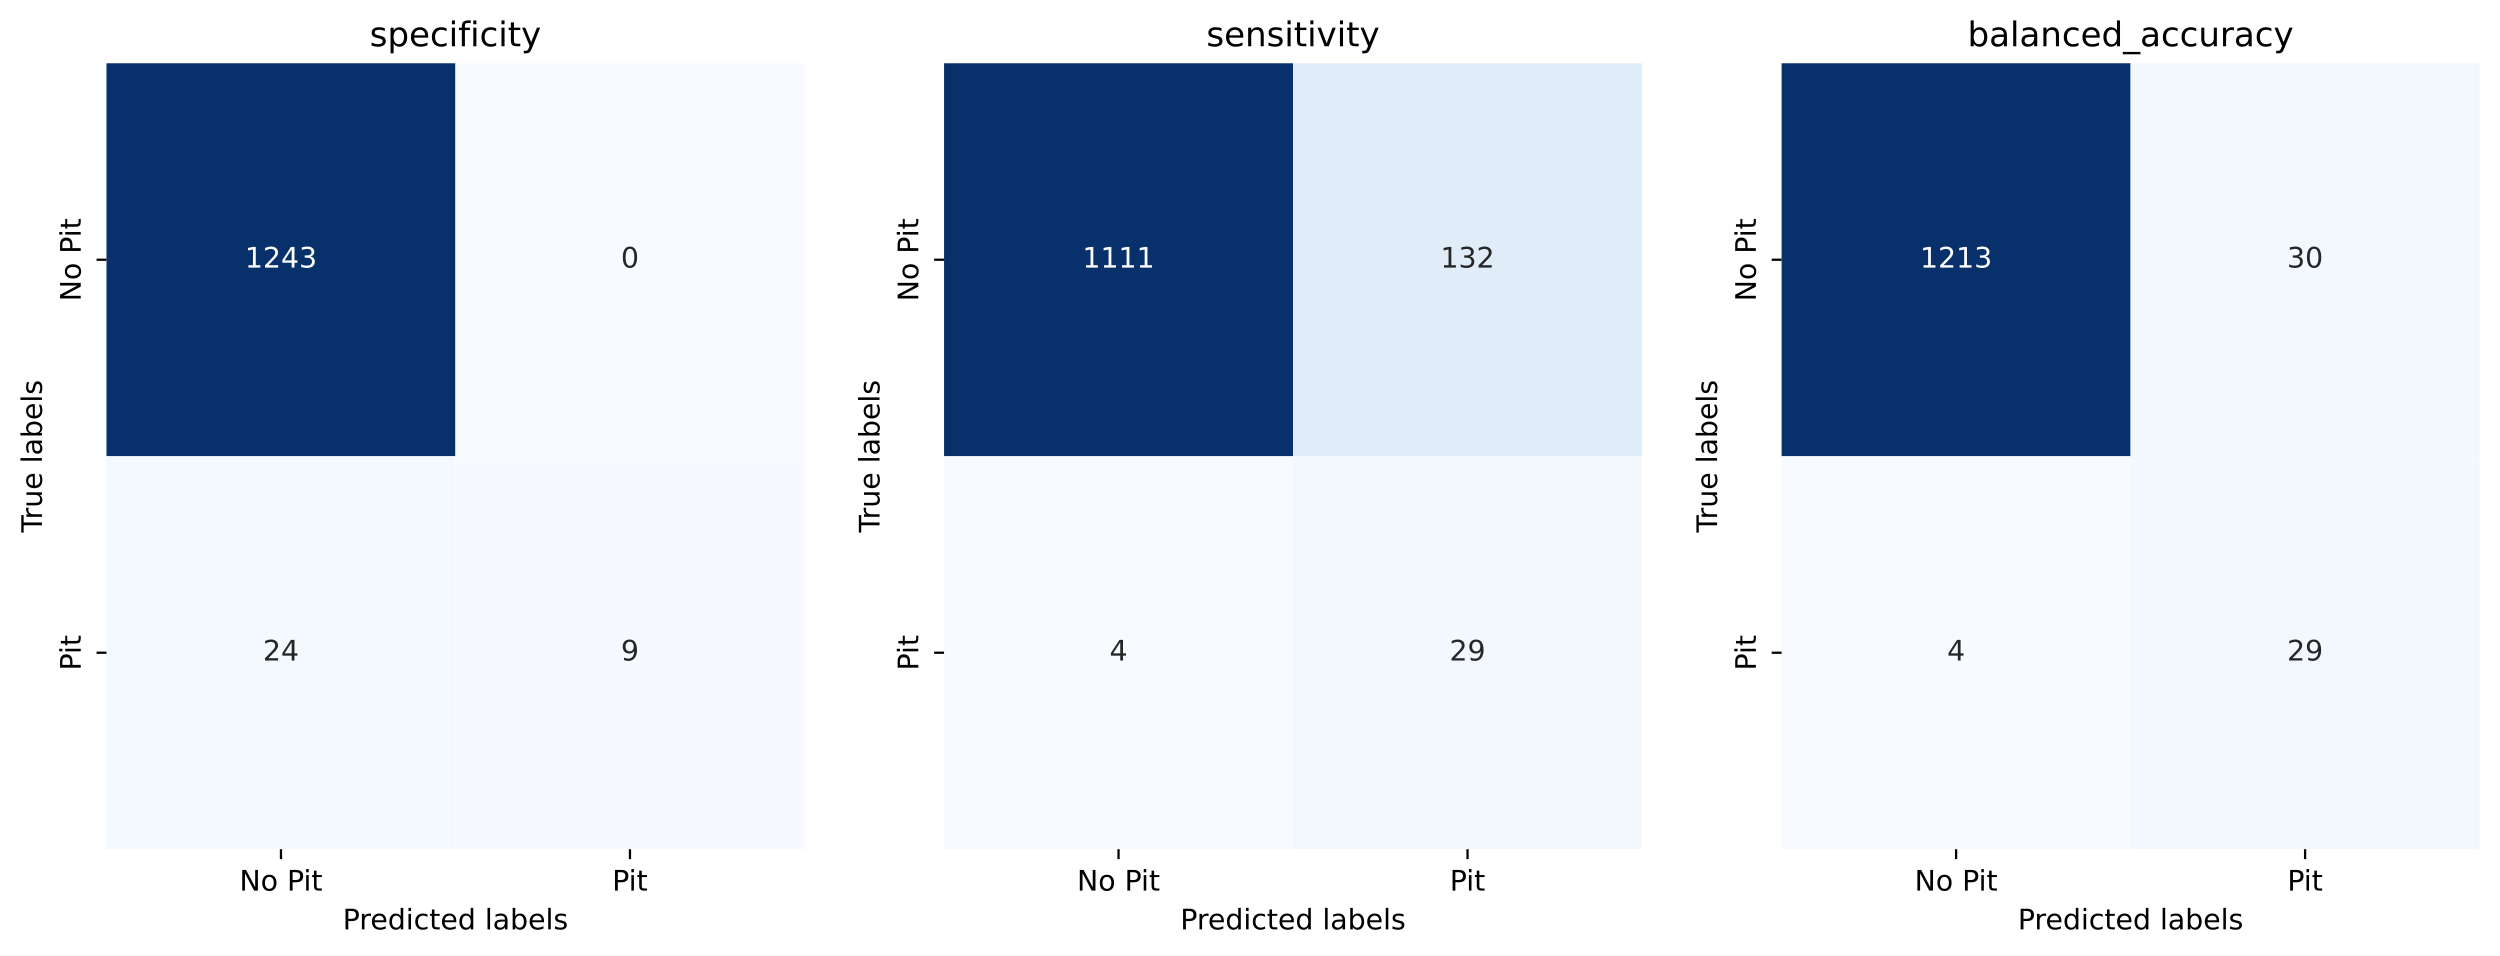
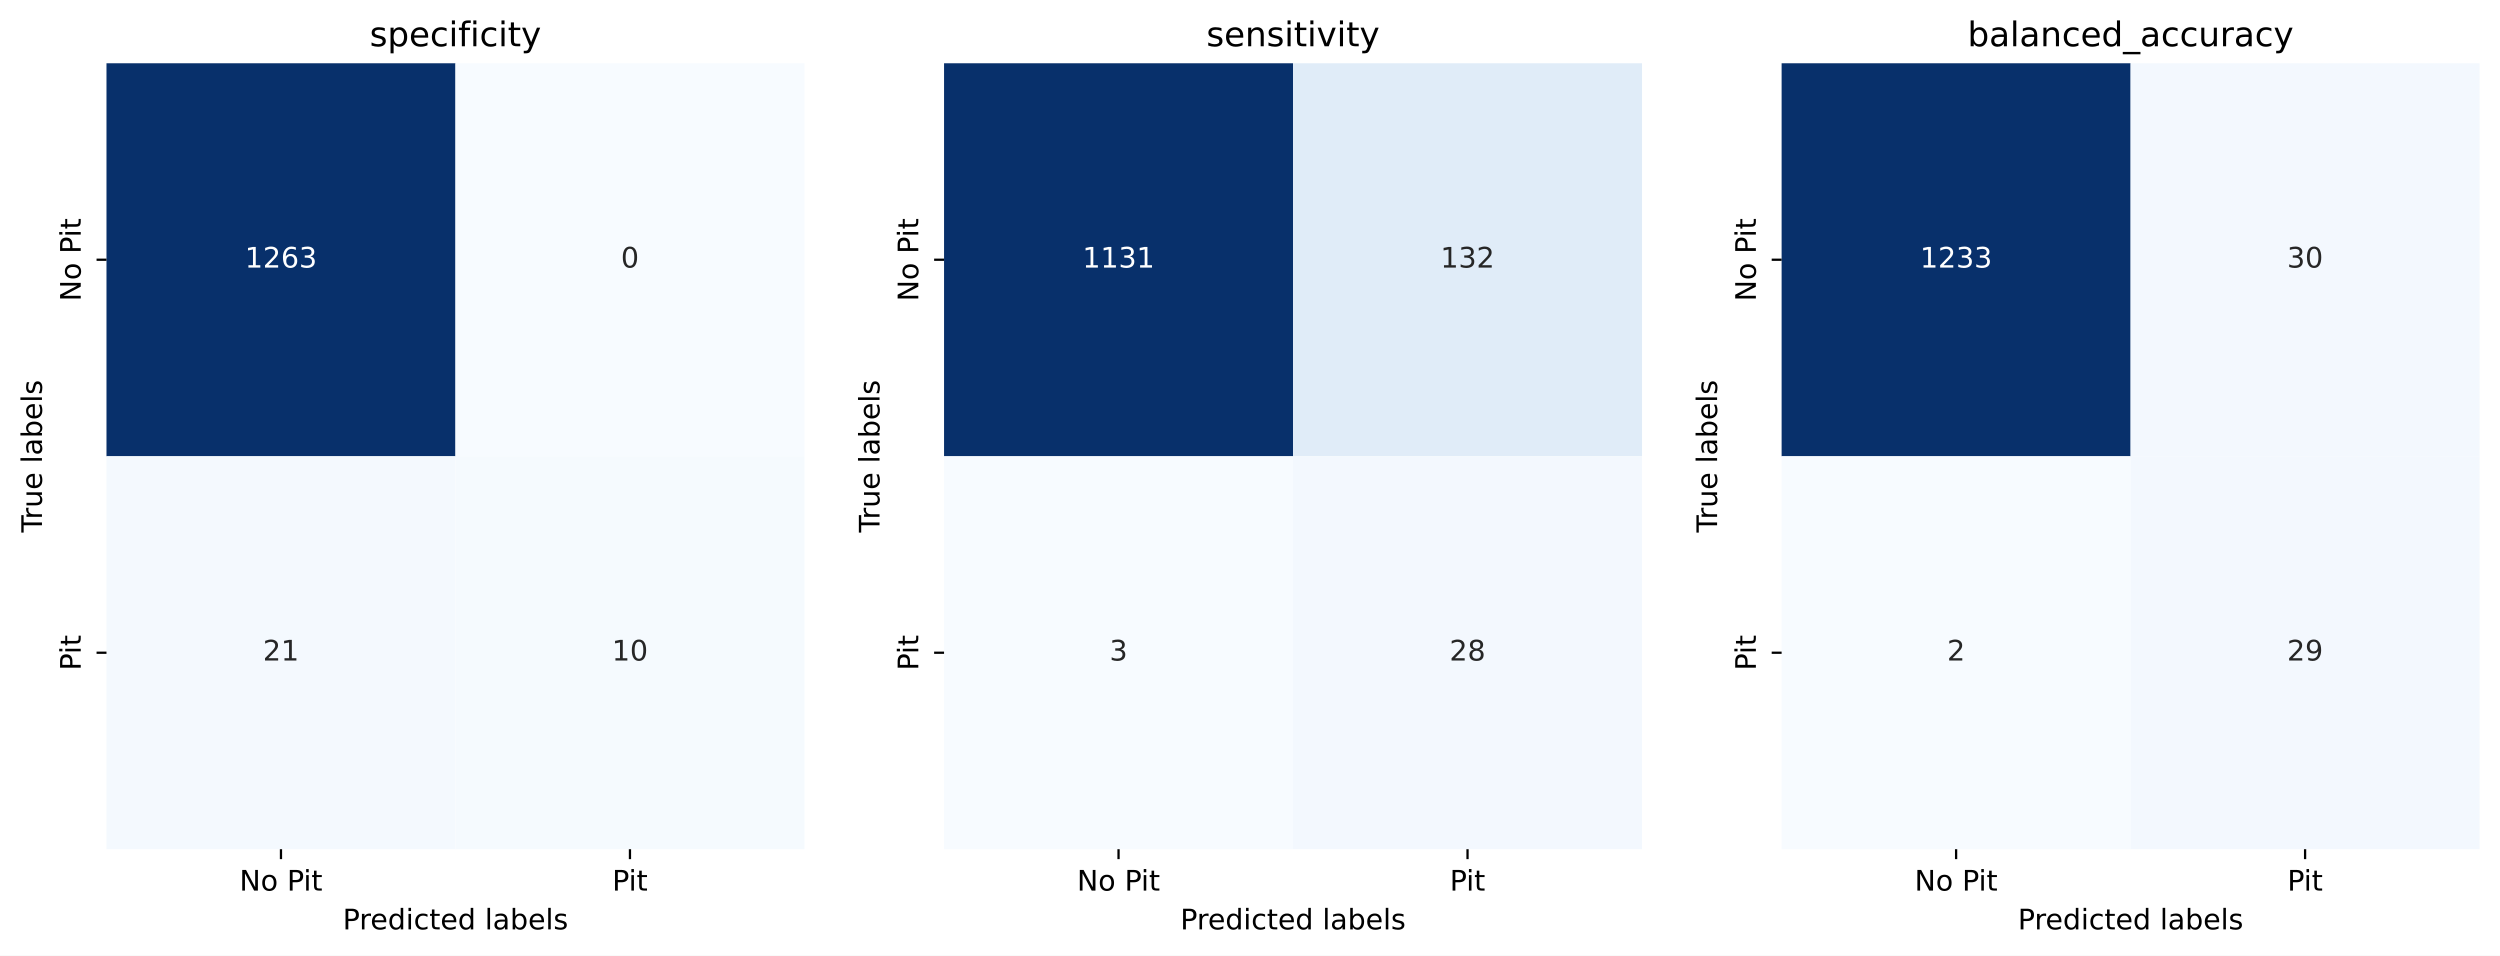
<svg xmlns="http://www.w3.org/2000/svg" xmlns:xlink="http://www.w3.org/1999/xlink" width="881.756pt" height="337.074pt" viewBox="0 0 881.756 337.074" version="1.1">
  <defs>
    <style type="text/css">*{stroke-linejoin: round; stroke-linecap: butt}</style>
  </defs>
  <g id="figure_1">
    <g id="patch_1">
      <path d="M 0 337.074  L 881.756 337.074  L 881.756 0  L 0 0  z " style="fill: #ffffff" />
    </g>
    <g id="axes_1">
      <g id="patch_2">
        <path d="M 37.556 299.518  L 283.733 299.518  L 283.733 22.318  L 37.556 22.318  z " style="fill: #ffffff" />
      </g>
      <g id="QuadMesh_1">
-         <path d="M 37.556 22.318  L 160.644 22.318  L 160.644 160.918  L 37.556 160.918  L 37.556 22.318  " clip-path="url(#ped5cd9617a)" style="fill: #08306b" />
-         <path d="M 160.644 22.318  L 283.733 22.318  L 283.733 160.918  L 160.644 160.918  L 160.644 22.318  " clip-path="url(#ped5cd9617a)" style="fill: #f7fbff" />
-         <path d="M 37.556 160.918  L 160.644 160.918  L 160.644 299.518  L 37.556 299.518  L 37.556 160.918  " clip-path="url(#ped5cd9617a)" style="fill: #f4f9fe" />
-         <path d="M 160.644 160.918  L 283.733 160.918  L 283.733 299.518  L 160.644 299.518  L 160.644 160.918  " clip-path="url(#ped5cd9617a)" style="fill: #f6faff" />
+         <path d="M 37.556 22.318  L 160.644 22.318  L 160.644 160.918  L 37.556 160.918  L 37.556 22.318  " clip-path="url(#pa5c773f1d8)" style="fill: #08306b" />
+         <path d="M 160.644 22.318  L 283.733 22.318  L 283.733 160.918  L 160.644 160.918  L 160.644 22.318  " clip-path="url(#pa5c773f1d8)" style="fill: #f7fbff" />
+         <path d="M 37.556 160.918  L 160.644 160.918  L 160.644 299.518  L 37.556 299.518  L 37.556 160.918  " clip-path="url(#pa5c773f1d8)" style="fill: #f4f9fe" />
+         <path d="M 160.644 160.918  L 283.733 160.918  L 283.733 299.518  L 160.644 299.518  L 160.644 160.918  " clip-path="url(#pa5c773f1d8)" style="fill: #f5fafe" />
      </g>
      <g id="matplotlib.axis_1">
        <g id="xtick_1">
          <g id="line2d_1">
            <defs>
-               <path id="mf99d85c699" d="M 0 0  L 0 3.5  " style="stroke: #000000; stroke-width: 0.8" />
+               <path id="m5a1839dcd6" d="M 0 0  L 0 3.5  " style="stroke: #000000; stroke-width: 0.8" />
            </defs>
            <g>
-               <use xlink:href="#mf99d85c699" x="99.1" y="299.518" style="stroke: #000000; stroke-width: 0.8" />
+               <use xlink:href="#m5a1839dcd6" x="99.1" y="299.518" style="stroke: #000000; stroke-width: 0.8" />
            </g>
          </g>
          <g id="text_1">
            <g transform="translate(84.45974 314.1166) scale(0.1 -0.1)">
              <defs>
                <path id="DejaVuSans-4e" d="M 628 4666  L 1478 4666  L 3547 763  L 3547 4666  L 4159 4666  L 4159 0  L 3309 0  L 1241 3903  L 1241 0  L 628 0  L 628 4666  z " transform="scale(0.015625)" />
                <path id="DejaVuSans-6f" d="M 1959 3097  Q 1497 3097 1228 2736  Q 959 2375 959 1747  Q 959 1119 1226 758  Q 1494 397 1959 397  Q 2419 397 2687 759  Q 2956 1122 2956 1747  Q 2956 2369 2687 2733  Q 2419 3097 1959 3097  z M 1959 3584  Q 2709 3584 3137 3096  Q 3566 2609 3566 1747  Q 3566 888 3137 398  Q 2709 -91 1959 -91  Q 1206 -91 779 398  Q 353 888 353 1747  Q 353 2609 779 3096  Q 1206 3584 1959 3584  z " transform="scale(0.015625)" />
                <path id="DejaVuSans-20" transform="scale(0.015625)" />
                <path id="DejaVuSans-50" d="M 1259 4147  L 1259 2394  L 2053 2394  Q 2494 2394 2734 2622  Q 2975 2850 2975 3272  Q 2975 3691 2734 3919  Q 2494 4147 2053 4147  L 1259 4147  z M 628 4666  L 2053 4666  Q 2838 4666 3239 4311  Q 3641 3956 3641 3272  Q 3641 2581 3239 2228  Q 2838 1875 2053 1875  L 1259 1875  L 1259 0  L 628 0  L 628 4666  z " transform="scale(0.015625)" />
                <path id="DejaVuSans-69" d="M 603 3500  L 1178 3500  L 1178 0  L 603 0  L 603 3500  z M 603 4863  L 1178 4863  L 1178 4134  L 603 4134  L 603 4863  z " transform="scale(0.015625)" />
                <path id="DejaVuSans-74" d="M 1172 4494  L 1172 3500  L 2356 3500  L 2356 3053  L 1172 3053  L 1172 1153  Q 1172 725 1289 603  Q 1406 481 1766 481  L 2356 481  L 2356 0  L 1766 0  Q 1100 0 847 248  Q 594 497 594 1153  L 594 3053  L 172 3053  L 172 3500  L 594 3500  L 594 4494  L 1172 4494  z " transform="scale(0.015625)" />
              </defs>
              <use xlink:href="#DejaVuSans-4e" />
              <use xlink:href="#DejaVuSans-6f" x="74.805" />
              <use xlink:href="#DejaVuSans-20" x="135.986" />
              <use xlink:href="#DejaVuSans-50" x="167.773" />
              <use xlink:href="#DejaVuSans-69" x="225.826" />
              <use xlink:href="#DejaVuSans-74" x="253.609" />
            </g>
          </g>
        </g>
        <g id="xtick_2">
          <g id="line2d_2">
            <g>
-               <use xlink:href="#mf99d85c699" x="222.189" y="299.518" style="stroke: #000000; stroke-width: 0.8" />
+               <use xlink:href="#m5a1839dcd6" x="222.189" y="299.518" style="stroke: #000000; stroke-width: 0.8" />
            </g>
          </g>
          <g id="text_2">
            <g transform="translate(215.937 314.1166) scale(0.1 -0.1)">
              <use xlink:href="#DejaVuSans-50" />
              <use xlink:href="#DejaVuSans-69" x="58.053" />
              <use xlink:href="#DejaVuSans-74" x="85.836" />
            </g>
          </g>
        </g>
        <g id="text_3">
          <g transform="translate(120.8875 327.7947) scale(0.1 -0.1)">
            <defs>
              <path id="DejaVuSans-72" d="M 2631 2963  Q 2534 3019 2420 3045  Q 2306 3072 2169 3072  Q 1681 3072 1420 2755  Q 1159 2438 1159 1844  L 1159 0  L 581 0  L 581 3500  L 1159 3500  L 1159 2956  Q 1341 3275 1631 3429  Q 1922 3584 2338 3584  Q 2397 3584 2469 3576  Q 2541 3569 2628 3553  L 2631 2963  z " transform="scale(0.015625)" />
              <path id="DejaVuSans-65" d="M 3597 1894  L 3597 1613  L 953 1613  Q 991 1019 1311 708  Q 1631 397 2203 397  Q 2534 397 2845 478  Q 3156 559 3463 722  L 3463 178  Q 3153 47 2828 -22  Q 2503 -91 2169 -91  Q 1331 -91 842 396  Q 353 884 353 1716  Q 353 2575 817 3079  Q 1281 3584 2069 3584  Q 2775 3584 3186 3129  Q 3597 2675 3597 1894  z M 3022 2063  Q 3016 2534 2758 2815  Q 2500 3097 2075 3097  Q 1594 3097 1305 2825  Q 1016 2553 972 2059  L 3022 2063  z " transform="scale(0.015625)" />
              <path id="DejaVuSans-64" d="M 2906 2969  L 2906 4863  L 3481 4863  L 3481 0  L 2906 0  L 2906 525  Q 2725 213 2448 61  Q 2172 -91 1784 -91  Q 1150 -91 751 415  Q 353 922 353 1747  Q 353 2572 751 3078  Q 1150 3584 1784 3584  Q 2172 3584 2448 3432  Q 2725 3281 2906 2969  z M 947 1747  Q 947 1113 1208 752  Q 1469 391 1925 391  Q 2381 391 2643 752  Q 2906 1113 2906 1747  Q 2906 2381 2643 2742  Q 2381 3103 1925 3103  Q 1469 3103 1208 2742  Q 947 2381 947 1747  z " transform="scale(0.015625)" />
              <path id="DejaVuSans-63" d="M 3122 3366  L 3122 2828  Q 2878 2963 2633 3030  Q 2388 3097 2138 3097  Q 1578 3097 1268 2742  Q 959 2388 959 1747  Q 959 1106 1268 751  Q 1578 397 2138 397  Q 2388 397 2633 464  Q 2878 531 3122 666  L 3122 134  Q 2881 22 2623 -34  Q 2366 -91 2075 -91  Q 1284 -91 818 406  Q 353 903 353 1747  Q 353 2603 823 3093  Q 1294 3584 2113 3584  Q 2378 3584 2631 3529  Q 2884 3475 3122 3366  z " transform="scale(0.015625)" />
              <path id="DejaVuSans-6c" d="M 603 4863  L 1178 4863  L 1178 0  L 603 0  L 603 4863  z " transform="scale(0.015625)" />
              <path id="DejaVuSans-61" d="M 2194 1759  Q 1497 1759 1228 1600  Q 959 1441 959 1056  Q 959 750 1161 570  Q 1363 391 1709 391  Q 2188 391 2477 730  Q 2766 1069 2766 1631  L 2766 1759  L 2194 1759  z M 3341 1997  L 3341 0  L 2766 0  L 2766 531  Q 2569 213 2275 61  Q 1981 -91 1556 -91  Q 1019 -91 701 211  Q 384 513 384 1019  Q 384 1609 779 1909  Q 1175 2209 1959 2209  L 2766 2209  L 2766 2266  Q 2766 2663 2505 2880  Q 2244 3097 1772 3097  Q 1472 3097 1187 3025  Q 903 2953 641 2809  L 641 3341  Q 956 3463 1253 3523  Q 1550 3584 1831 3584  Q 2591 3584 2966 3190  Q 3341 2797 3341 1997  z " transform="scale(0.015625)" />
              <path id="DejaVuSans-62" d="M 3116 1747  Q 3116 2381 2855 2742  Q 2594 3103 2138 3103  Q 1681 3103 1420 2742  Q 1159 2381 1159 1747  Q 1159 1113 1420 752  Q 1681 391 2138 391  Q 2594 391 2855 752  Q 3116 1113 3116 1747  z M 1159 2969  Q 1341 3281 1617 3432  Q 1894 3584 2278 3584  Q 2916 3584 3314 3078  Q 3713 2572 3713 1747  Q 3713 922 3314 415  Q 2916 -91 2278 -91  Q 1894 -91 1617 61  Q 1341 213 1159 525  L 1159 0  L 581 0  L 581 4863  L 1159 4863  L 1159 2969  z " transform="scale(0.015625)" />
              <path id="DejaVuSans-73" d="M 2834 3397  L 2834 2853  Q 2591 2978 2328 3040  Q 2066 3103 1784 3103  Q 1356 3103 1142 2972  Q 928 2841 928 2578  Q 928 2378 1081 2264  Q 1234 2150 1697 2047  L 1894 2003  Q 2506 1872 2764 1633  Q 3022 1394 3022 966  Q 3022 478 2636 193  Q 2250 -91 1575 -91  Q 1294 -91 989 -36  Q 684 19 347 128  L 347 722  Q 666 556 975 473  Q 1284 391 1588 391  Q 1994 391 2212 530  Q 2431 669 2431 922  Q 2431 1156 2273 1281  Q 2116 1406 1581 1522  L 1381 1569  Q 847 1681 609 1914  Q 372 2147 372 2553  Q 372 3047 722 3315  Q 1072 3584 1716 3584  Q 2034 3584 2315 3537  Q 2597 3491 2834 3397  z " transform="scale(0.015625)" />
            </defs>
            <use xlink:href="#DejaVuSans-50" />
            <use xlink:href="#DejaVuSans-72" x="58.553" />
            <use xlink:href="#DejaVuSans-65" x="97.416" />
            <use xlink:href="#DejaVuSans-64" x="158.939" />
            <use xlink:href="#DejaVuSans-69" x="222.416" />
            <use xlink:href="#DejaVuSans-63" x="250.199" />
            <use xlink:href="#DejaVuSans-74" x="305.18" />
            <use xlink:href="#DejaVuSans-65" x="344.389" />
            <use xlink:href="#DejaVuSans-64" x="405.912" />
            <use xlink:href="#DejaVuSans-20" x="469.389" />
            <use xlink:href="#DejaVuSans-6c" x="501.176" />
            <use xlink:href="#DejaVuSans-61" x="528.959" />
            <use xlink:href="#DejaVuSans-62" x="590.238" />
            <use xlink:href="#DejaVuSans-65" x="653.715" />
            <use xlink:href="#DejaVuSans-6c" x="715.238" />
            <use xlink:href="#DejaVuSans-73" x="743.021" />
          </g>
        </g>
      </g>
      <g id="matplotlib.axis_2">
        <g id="ytick_1">
          <g id="line2d_3">
            <defs>
-               <path id="m6c7f5c75dd" d="M 0 0  L -3.5 0  " style="stroke: #000000; stroke-width: 0.8" />
+               <path id="m5ae60c0dcc" d="M 0 0  L -3.5 0  " style="stroke: #000000; stroke-width: 0.8" />
            </defs>
            <g>
-               <use xlink:href="#m6c7f5c75dd" x="37.556" y="91.618" style="stroke: #000000; stroke-width: 0.8" />
+               <use xlink:href="#m5ae60c0dcc" x="37.556" y="91.618" style="stroke: #000000; stroke-width: 0.8" />
            </g>
          </g>
          <g id="text_4">
            <g transform="translate(28.47656 106.2588) rotate(-90) scale(0.1 -0.1)">
              <use xlink:href="#DejaVuSans-4e" />
              <use xlink:href="#DejaVuSans-6f" x="74.805" />
              <use xlink:href="#DejaVuSans-20" x="135.986" />
              <use xlink:href="#DejaVuSans-50" x="167.773" />
              <use xlink:href="#DejaVuSans-69" x="225.826" />
              <use xlink:href="#DejaVuSans-74" x="253.609" />
            </g>
          </g>
        </g>
        <g id="ytick_2">
          <g id="line2d_4">
            <g>
-               <use xlink:href="#m6c7f5c75dd" x="37.556" y="230.218" style="stroke: #000000; stroke-width: 0.8" />
+               <use xlink:href="#m5ae60c0dcc" x="37.556" y="230.218" style="stroke: #000000; stroke-width: 0.8" />
            </g>
          </g>
          <g id="text_5">
            <g transform="translate(28.47656 236.4697) rotate(-90) scale(0.1 -0.1)">
              <use xlink:href="#DejaVuSans-50" />
              <use xlink:href="#DejaVuSans-69" x="58.053" />
              <use xlink:href="#DejaVuSans-74" x="85.836" />
            </g>
          </g>
        </g>
        <g id="text_6">
          <g transform="translate(14.79844 187.822) rotate(-90) scale(0.1 -0.1)">
            <defs>
              <path id="DejaVuSans-54" d="M -19 4666  L 3928 4666  L 3928 4134  L 2272 4134  L 2272 0  L 1638 0  L 1638 4134  L -19 4134  L -19 4666  z " transform="scale(0.015625)" />
              <path id="DejaVuSans-75" d="M 544 1381  L 544 3500  L 1119 3500  L 1119 1403  Q 1119 906 1312 657  Q 1506 409 1894 409  Q 2359 409 2629 706  Q 2900 1003 2900 1516  L 2900 3500  L 3475 3500  L 3475 0  L 2900 0  L 2900 538  Q 2691 219 2414 64  Q 2138 -91 1772 -91  Q 1169 -91 856 284  Q 544 659 544 1381  z M 1991 3584  L 1991 3584  z " transform="scale(0.015625)" />
            </defs>
            <use xlink:href="#DejaVuSans-54" />
            <use xlink:href="#DejaVuSans-72" x="46.334" />
            <use xlink:href="#DejaVuSans-75" x="87.447" />
            <use xlink:href="#DejaVuSans-65" x="150.826" />
            <use xlink:href="#DejaVuSans-20" x="212.35" />
            <use xlink:href="#DejaVuSans-6c" x="244.137" />
            <use xlink:href="#DejaVuSans-61" x="271.92" />
            <use xlink:href="#DejaVuSans-62" x="333.199" />
            <use xlink:href="#DejaVuSans-65" x="396.676" />
            <use xlink:href="#DejaVuSans-6c" x="458.199" />
            <use xlink:href="#DejaVuSans-73" x="485.982" />
          </g>
        </g>
      </g>
      <g id="text_7">
        <g style="fill: #ffffff" transform="translate(86.37537 94.3775) scale(0.1 -0.1)">
          <defs>
            <path id="DejaVuSans-31" d="M 794 531  L 1825 531  L 1825 4091  L 703 3866  L 703 4441  L 1819 4666  L 2450 4666  L 2450 531  L 3481 531  L 3481 0  L 794 0  L 794 531  z " transform="scale(0.015625)" />
            <path id="DejaVuSans-32" d="M 1228 531  L 3431 531  L 3431 0  L 469 0  L 469 531  Q 828 903 1448 1529  Q 2069 2156 2228 2338  Q 2531 2678 2651 2914  Q 2772 3150 2772 3378  Q 2772 3750 2511 3984  Q 2250 4219 1831 4219  Q 1534 4219 1204 4116  Q 875 4013 500 3803  L 500 4441  Q 881 4594 1212 4672  Q 1544 4750 1819 4750  Q 2544 4750 2975 4387  Q 3406 4025 3406 3419  Q 3406 3131 3298 2873  Q 3191 2616 2906 2266  Q 2828 2175 2409 1742  Q 1991 1309 1228 531  z " transform="scale(0.015625)" />
-             <path id="DejaVuSans-34" d="M 2419 4116  L 825 1625  L 2419 1625  L 2419 4116  z M 2253 4666  L 3047 4666  L 3047 1625  L 3713 1625  L 3713 1100  L 3047 1100  L 3047 0  L 2419 0  L 2419 1100  L 313 1100  L 313 1709  L 2253 4666  z " transform="scale(0.015625)" />
+             <path id="DejaVuSans-36" d="M 2113 2584  Q 1688 2584 1439 2293  Q 1191 2003 1191 1497  Q 1191 994 1439 701  Q 1688 409 2113 409  Q 2538 409 2786 701  Q 3034 994 3034 1497  Q 3034 2003 2786 2293  Q 2538 2584 2113 2584  z M 3366 4563  L 3366 3988  Q 3128 4100 2886 4159  Q 2644 4219 2406 4219  Q 1781 4219 1451 3797  Q 1122 3375 1075 2522  Q 1259 2794 1537 2939  Q 1816 3084 2150 3084  Q 2853 3084 3261 2657  Q 3669 2231 3669 1497  Q 3669 778 3244 343  Q 2819 -91 2113 -91  Q 1303 -91 875 529  Q 447 1150 447 2328  Q 447 3434 972 4092  Q 1497 4750 2381 4750  Q 2619 4750 2861 4703  Q 3103 4656 3366 4563  z " transform="scale(0.015625)" />
            <path id="DejaVuSans-33" d="M 2597 2516  Q 3050 2419 3304 2112  Q 3559 1806 3559 1356  Q 3559 666 3084 287  Q 2609 -91 1734 -91  Q 1441 -91 1130 -33  Q 819 25 488 141  L 488 750  Q 750 597 1062 519  Q 1375 441 1716 441  Q 2309 441 2620 675  Q 2931 909 2931 1356  Q 2931 1769 2642 2001  Q 2353 2234 1838 2234  L 1294 2234  L 1294 2753  L 1863 2753  Q 2328 2753 2575 2939  Q 2822 3125 2822 3475  Q 2822 3834 2567 4026  Q 2313 4219 1838 4219  Q 1578 4219 1281 4162  Q 984 4106 628 3988  L 628 4550  Q 988 4650 1302 4700  Q 1616 4750 1894 4750  Q 2613 4750 3031 4423  Q 3450 4097 3450 3541  Q 3450 3153 3228 2886  Q 3006 2619 2597 2516  z " transform="scale(0.015625)" />
          </defs>
          <use xlink:href="#DejaVuSans-31" />
          <use xlink:href="#DejaVuSans-32" x="63.623" />
-           <use xlink:href="#DejaVuSans-34" x="127.246" />
+           <use xlink:href="#DejaVuSans-36" x="127.246" />
          <use xlink:href="#DejaVuSans-33" x="190.869" />
        </g>
      </g>
      <g id="text_8">
        <g style="fill: #262626" transform="translate(219.0074 94.3775) scale(0.1 -0.1)">
          <defs>
            <path id="DejaVuSans-30" d="M 2034 4250  Q 1547 4250 1301 3770  Q 1056 3291 1056 2328  Q 1056 1369 1301 889  Q 1547 409 2034 409  Q 2525 409 2770 889  Q 3016 1369 3016 2328  Q 3016 3291 2770 3770  Q 2525 4250 2034 4250  z M 2034 4750  Q 2819 4750 3233 4129  Q 3647 3509 3647 2328  Q 3647 1150 3233 529  Q 2819 -91 2034 -91  Q 1250 -91 836 529  Q 422 1150 422 2328  Q 422 3509 836 4129  Q 1250 4750 2034 4750  z " transform="scale(0.015625)" />
          </defs>
          <use xlink:href="#DejaVuSans-30" />
        </g>
      </g>
      <g id="text_9">
        <g style="fill: #262626" transform="translate(92.73787 232.9775) scale(0.1 -0.1)">
          <use xlink:href="#DejaVuSans-32" />
-           <use xlink:href="#DejaVuSans-34" x="63.623" />
+           <use xlink:href="#DejaVuSans-31" x="63.623" />
        </g>
      </g>
      <g id="text_10">
-         <g style="fill: #262626" transform="translate(219.0074 232.9775) scale(0.1 -0.1)">
-           <defs>
-             <path id="DejaVuSans-39" d="M 703 97  L 703 672  Q 941 559 1184 500  Q 1428 441 1663 441  Q 2288 441 2617 861  Q 2947 1281 2994 2138  Q 2813 1869 2534 1725  Q 2256 1581 1919 1581  Q 1219 1581 811 2004  Q 403 2428 403 3163  Q 403 3881 828 4315  Q 1253 4750 1959 4750  Q 2769 4750 3195 4129  Q 3622 3509 3622 2328  Q 3622 1225 3098 567  Q 2575 -91 1691 -91  Q 1453 -91 1209 -44  Q 966 3 703 97  z M 1959 2075  Q 2384 2075 2632 2365  Q 2881 2656 2881 3163  Q 2881 3666 2632 3958  Q 2384 4250 1959 4250  Q 1534 4250 1286 3958  Q 1038 3666 1038 3163  Q 1038 2656 1286 2365  Q 1534 2075 1959 2075  z " transform="scale(0.015625)" />
-           </defs>
-           <use xlink:href="#DejaVuSans-39" />
+         <g style="fill: #262626" transform="translate(215.8261 232.9775) scale(0.1 -0.1)">
+           <use xlink:href="#DejaVuSans-31" />
+           <use xlink:href="#DejaVuSans-30" x="63.623" />
        </g>
      </g>
      <g id="text_11">
        <g transform="translate(130.4035 16.31812) scale(0.12 -0.12)">
          <defs>
            <path id="DejaVuSans-70" d="M 1159 525  L 1159 -1331  L 581 -1331  L 581 3500  L 1159 3500  L 1159 2969  Q 1341 3281 1617 3432  Q 1894 3584 2278 3584  Q 2916 3584 3314 3078  Q 3713 2572 3713 1747  Q 3713 922 3314 415  Q 2916 -91 2278 -91  Q 1894 -91 1617 61  Q 1341 213 1159 525  z M 3116 1747  Q 3116 2381 2855 2742  Q 2594 3103 2138 3103  Q 1681 3103 1420 2742  Q 1159 2381 1159 1747  Q 1159 1113 1420 752  Q 1681 391 2138 391  Q 2594 391 2855 752  Q 3116 1113 3116 1747  z " transform="scale(0.015625)" />
            <path id="DejaVuSans-66" d="M 2375 4863  L 2375 4384  L 1825 4384  Q 1516 4384 1395 4259  Q 1275 4134 1275 3809  L 1275 3500  L 2222 3500  L 2222 3053  L 1275 3053  L 1275 0  L 697 0  L 697 3053  L 147 3053  L 147 3500  L 697 3500  L 697 3744  Q 697 4328 969 4595  Q 1241 4863 1831 4863  L 2375 4863  z " transform="scale(0.015625)" />
            <path id="DejaVuSans-79" d="M 2059 -325  Q 1816 -950 1584 -1140  Q 1353 -1331 966 -1331  L 506 -1331  L 506 -850  L 844 -850  Q 1081 -850 1212 -737  Q 1344 -625 1503 -206  L 1606 56  L 191 3500  L 800 3500  L 1894 763  L 2988 3500  L 3597 3500  L 2059 -325  z " transform="scale(0.015625)" />
          </defs>
          <use xlink:href="#DejaVuSans-73" />
          <use xlink:href="#DejaVuSans-70" x="52.1" />
          <use xlink:href="#DejaVuSans-65" x="115.576" />
          <use xlink:href="#DejaVuSans-63" x="177.1" />
          <use xlink:href="#DejaVuSans-69" x="232.08" />
          <use xlink:href="#DejaVuSans-66" x="259.863" />
          <use xlink:href="#DejaVuSans-69" x="295.068" />
          <use xlink:href="#DejaVuSans-63" x="322.852" />
          <use xlink:href="#DejaVuSans-69" x="377.832" />
          <use xlink:href="#DejaVuSans-74" x="405.615" />
          <use xlink:href="#DejaVuSans-79" x="444.824" />
        </g>
      </g>
    </g>
    <g id="axes_2">
      <g id="patch_3">
        <path d="M 332.968 299.518  L 579.144 299.518  L 579.144 22.318  L 332.968 22.318  z " style="fill: #ffffff" />
      </g>
      <g id="QuadMesh_2">
-         <path d="M 332.968 22.318  L 456.056 22.318  L 456.056 160.918  L 332.968 160.918  L 332.968 22.318  " clip-path="url(#p42c66445c6)" style="fill: #08306b" />
-         <path d="M 456.056 22.318  L 579.144 22.318  L 579.144 160.918  L 456.056 160.918  L 456.056 22.318  " clip-path="url(#p42c66445c6)" style="fill: #e0ecf8" />
-         <path d="M 332.968 160.918  L 456.056 160.918  L 456.056 299.518  L 332.968 299.518  L 332.968 160.918  " clip-path="url(#p42c66445c6)" style="fill: #f7fbff" />
-         <path d="M 456.056 160.918  L 579.144 160.918  L 579.144 299.518  L 456.056 299.518  L 456.056 160.918  " clip-path="url(#p42c66445c6)" style="fill: #f3f8fe" />
+         <path d="M 332.968 22.318  L 456.056 22.318  L 456.056 160.918  L 332.968 160.918  L 332.968 22.318  " clip-path="url(#p94df3fd16f)" style="fill: #08306b" />
+         <path d="M 456.056 22.318  L 579.144 22.318  L 579.144 160.918  L 456.056 160.918  L 456.056 22.318  " clip-path="url(#p94df3fd16f)" style="fill: #e0ecf8" />
+         <path d="M 332.968 160.918  L 456.056 160.918  L 456.056 299.518  L 332.968 299.518  L 332.968 160.918  " clip-path="url(#p94df3fd16f)" style="fill: #f7fbff" />
+         <path d="M 456.056 160.918  L 579.144 160.918  L 579.144 299.518  L 456.056 299.518  L 456.056 160.918  " clip-path="url(#p94df3fd16f)" style="fill: #f3f8fe" />
      </g>
      <g id="matplotlib.axis_3">
        <g id="xtick_3">
          <g id="line2d_5">
            <g>
-               <use xlink:href="#mf99d85c699" x="394.512" y="299.518" style="stroke: #000000; stroke-width: 0.8" />
+               <use xlink:href="#m5a1839dcd6" x="394.512" y="299.518" style="stroke: #000000; stroke-width: 0.8" />
            </g>
          </g>
          <g id="text_12">
            <g transform="translate(379.8715 314.1166) scale(0.1 -0.1)">
              <use xlink:href="#DejaVuSans-4e" />
              <use xlink:href="#DejaVuSans-6f" x="74.805" />
              <use xlink:href="#DejaVuSans-20" x="135.986" />
              <use xlink:href="#DejaVuSans-50" x="167.773" />
              <use xlink:href="#DejaVuSans-69" x="225.826" />
              <use xlink:href="#DejaVuSans-74" x="253.609" />
            </g>
          </g>
        </g>
        <g id="xtick_4">
          <g id="line2d_6">
            <g>
-               <use xlink:href="#mf99d85c699" x="517.6" y="299.518" style="stroke: #000000; stroke-width: 0.8" />
+               <use xlink:href="#m5a1839dcd6" x="517.6" y="299.518" style="stroke: #000000; stroke-width: 0.8" />
            </g>
          </g>
          <g id="text_13">
            <g transform="translate(511.3488 314.1166) scale(0.1 -0.1)">
              <use xlink:href="#DejaVuSans-50" />
              <use xlink:href="#DejaVuSans-69" x="58.053" />
              <use xlink:href="#DejaVuSans-74" x="85.836" />
            </g>
          </g>
        </g>
        <g id="text_14">
          <g transform="translate(416.2992 327.7947) scale(0.1 -0.1)">
            <use xlink:href="#DejaVuSans-50" />
            <use xlink:href="#DejaVuSans-72" x="58.553" />
            <use xlink:href="#DejaVuSans-65" x="97.416" />
            <use xlink:href="#DejaVuSans-64" x="158.939" />
            <use xlink:href="#DejaVuSans-69" x="222.416" />
            <use xlink:href="#DejaVuSans-63" x="250.199" />
            <use xlink:href="#DejaVuSans-74" x="305.18" />
            <use xlink:href="#DejaVuSans-65" x="344.389" />
            <use xlink:href="#DejaVuSans-64" x="405.912" />
            <use xlink:href="#DejaVuSans-20" x="469.389" />
            <use xlink:href="#DejaVuSans-6c" x="501.176" />
            <use xlink:href="#DejaVuSans-61" x="528.959" />
            <use xlink:href="#DejaVuSans-62" x="590.238" />
            <use xlink:href="#DejaVuSans-65" x="653.715" />
            <use xlink:href="#DejaVuSans-6c" x="715.238" />
            <use xlink:href="#DejaVuSans-73" x="743.021" />
          </g>
        </g>
      </g>
      <g id="matplotlib.axis_4">
        <g id="ytick_3">
          <g id="line2d_7">
            <g>
-               <use xlink:href="#m6c7f5c75dd" x="332.968" y="91.618" style="stroke: #000000; stroke-width: 0.8" />
+               <use xlink:href="#m5ae60c0dcc" x="332.968" y="91.618" style="stroke: #000000; stroke-width: 0.8" />
            </g>
          </g>
          <g id="text_15">
            <g transform="translate(323.8883 106.2588) rotate(-90) scale(0.1 -0.1)">
              <use xlink:href="#DejaVuSans-4e" />
              <use xlink:href="#DejaVuSans-6f" x="74.805" />
              <use xlink:href="#DejaVuSans-20" x="135.986" />
              <use xlink:href="#DejaVuSans-50" x="167.773" />
              <use xlink:href="#DejaVuSans-69" x="225.826" />
              <use xlink:href="#DejaVuSans-74" x="253.609" />
            </g>
          </g>
        </g>
        <g id="ytick_4">
          <g id="line2d_8">
            <g>
-               <use xlink:href="#m6c7f5c75dd" x="332.968" y="230.218" style="stroke: #000000; stroke-width: 0.8" />
+               <use xlink:href="#m5ae60c0dcc" x="332.968" y="230.218" style="stroke: #000000; stroke-width: 0.8" />
            </g>
          </g>
          <g id="text_16">
            <g transform="translate(323.8883 236.4697) rotate(-90) scale(0.1 -0.1)">
              <use xlink:href="#DejaVuSans-50" />
              <use xlink:href="#DejaVuSans-69" x="58.053" />
              <use xlink:href="#DejaVuSans-74" x="85.836" />
            </g>
          </g>
        </g>
        <g id="text_17">
          <g transform="translate(310.2102 187.822) rotate(-90) scale(0.1 -0.1)">
            <use xlink:href="#DejaVuSans-54" />
            <use xlink:href="#DejaVuSans-72" x="46.334" />
            <use xlink:href="#DejaVuSans-75" x="87.447" />
            <use xlink:href="#DejaVuSans-65" x="150.826" />
            <use xlink:href="#DejaVuSans-20" x="212.35" />
            <use xlink:href="#DejaVuSans-6c" x="244.137" />
            <use xlink:href="#DejaVuSans-61" x="271.92" />
            <use xlink:href="#DejaVuSans-62" x="333.199" />
            <use xlink:href="#DejaVuSans-65" x="396.676" />
            <use xlink:href="#DejaVuSans-6c" x="458.199" />
            <use xlink:href="#DejaVuSans-73" x="485.982" />
          </g>
        </g>
      </g>
      <g id="text_18">
        <g style="fill: #ffffff" transform="translate(381.7871 94.3775) scale(0.1 -0.1)">
          <use xlink:href="#DejaVuSans-31" />
          <use xlink:href="#DejaVuSans-31" x="63.623" />
-           <use xlink:href="#DejaVuSans-31" x="127.246" />
+           <use xlink:href="#DejaVuSans-33" x="127.246" />
          <use xlink:href="#DejaVuSans-31" x="190.869" />
        </g>
      </g>
      <g id="text_19">
        <g style="fill: #262626" transform="translate(508.0566 94.3775) scale(0.1 -0.1)">
          <use xlink:href="#DejaVuSans-31" />
          <use xlink:href="#DejaVuSans-33" x="63.623" />
          <use xlink:href="#DejaVuSans-32" x="127.246" />
        </g>
      </g>
      <g id="text_20">
        <g style="fill: #262626" transform="translate(391.3309 232.9775) scale(0.1 -0.1)">
-           <use xlink:href="#DejaVuSans-34" />
+           <use xlink:href="#DejaVuSans-33" />
        </g>
      </g>
      <g id="text_21">
        <g style="fill: #262626" transform="translate(511.2379 232.9775) scale(0.1 -0.1)">
+           <defs>
+             <path id="DejaVuSans-38" d="M 2034 2216  Q 1584 2216 1326 1975  Q 1069 1734 1069 1313  Q 1069 891 1326 650  Q 1584 409 2034 409  Q 2484 409 2743 651  Q 3003 894 3003 1313  Q 3003 1734 2745 1975  Q 2488 2216 2034 2216  z M 1403 2484  Q 997 2584 770 2862  Q 544 3141 544 3541  Q 544 4100 942 4425  Q 1341 4750 2034 4750  Q 2731 4750 3128 4425  Q 3525 4100 3525 3541  Q 3525 3141 3298 2862  Q 3072 2584 2669 2484  Q 3125 2378 3379 2068  Q 3634 1759 3634 1313  Q 3634 634 3220 271  Q 2806 -91 2034 -91  Q 1263 -91 848 271  Q 434 634 434 1313  Q 434 1759 690 2068  Q 947 2378 1403 2484  z M 1172 3481  Q 1172 3119 1398 2916  Q 1625 2713 2034 2713  Q 2441 2713 2670 2916  Q 2900 3119 2900 3481  Q 2900 3844 2670 4047  Q 2441 4250 2034 4250  Q 1625 4250 1398 4047  Q 1172 3844 1172 3481  z " transform="scale(0.015625)" />
+           </defs>
          <use xlink:href="#DejaVuSans-32" />
-           <use xlink:href="#DejaVuSans-39" x="63.623" />
+           <use xlink:href="#DejaVuSans-38" x="63.623" />
        </g>
      </g>
      <g id="text_22">
        <g transform="translate(425.5031 16.31812) scale(0.12 -0.12)">
          <defs>
            <path id="DejaVuSans-6e" d="M 3513 2113  L 3513 0  L 2938 0  L 2938 2094  Q 2938 2591 2744 2837  Q 2550 3084 2163 3084  Q 1697 3084 1428 2787  Q 1159 2491 1159 1978  L 1159 0  L 581 0  L 581 3500  L 1159 3500  L 1159 2956  Q 1366 3272 1645 3428  Q 1925 3584 2291 3584  Q 2894 3584 3203 3211  Q 3513 2838 3513 2113  z " transform="scale(0.015625)" />
            <path id="DejaVuSans-76" d="M 191 3500  L 800 3500  L 1894 563  L 2988 3500  L 3597 3500  L 2284 0  L 1503 0  L 191 3500  z " transform="scale(0.015625)" />
          </defs>
          <use xlink:href="#DejaVuSans-73" />
          <use xlink:href="#DejaVuSans-65" x="52.1" />
          <use xlink:href="#DejaVuSans-6e" x="113.623" />
          <use xlink:href="#DejaVuSans-73" x="177.002" />
          <use xlink:href="#DejaVuSans-69" x="229.102" />
          <use xlink:href="#DejaVuSans-74" x="256.885" />
          <use xlink:href="#DejaVuSans-69" x="296.094" />
          <use xlink:href="#DejaVuSans-76" x="323.877" />
          <use xlink:href="#DejaVuSans-69" x="383.057" />
          <use xlink:href="#DejaVuSans-74" x="410.84" />
          <use xlink:href="#DejaVuSans-79" x="450.049" />
        </g>
      </g>
    </g>
    <g id="axes_3">
      <g id="patch_4">
        <path d="M 628.38 299.518  L 874.556 299.518  L 874.556 22.318  L 628.38 22.318  z " style="fill: #ffffff" />
      </g>
      <g id="QuadMesh_3">
-         <path d="M 628.38 22.318  L 751.468 22.318  L 751.468 160.918  L 628.38 160.918  L 628.38 22.318  " clip-path="url(#p0f24264a84)" style="fill: #08306b" />
-         <path d="M 751.468 22.318  L 874.556 22.318  L 874.556 160.918  L 751.468 160.918  L 751.468 22.318  " clip-path="url(#p0f24264a84)" style="fill: #f3f8fe" />
-         <path d="M 628.38 160.918  L 751.468 160.918  L 751.468 299.518  L 628.38 299.518  L 628.38 160.918  " clip-path="url(#p0f24264a84)" style="fill: #f7fbff" />
-         <path d="M 751.468 160.918  L 874.556 160.918  L 874.556 299.518  L 751.468 299.518  L 751.468 160.918  " clip-path="url(#p0f24264a84)" style="fill: #f3f8fe" />
+         <path d="M 628.38 22.318  L 751.468 22.318  L 751.468 160.918  L 628.38 160.918  L 628.38 22.318  " clip-path="url(#p0c99c97e70)" style="fill: #08306b" />
+         <path d="M 751.468 22.318  L 874.556 22.318  L 874.556 160.918  L 751.468 160.918  L 751.468 22.318  " clip-path="url(#p0c99c97e70)" style="fill: #f3f8fe" />
+         <path d="M 628.38 160.918  L 751.468 160.918  L 751.468 299.518  L 628.38 299.518  L 628.38 160.918  " clip-path="url(#p0c99c97e70)" style="fill: #f7fbff" />
+         <path d="M 751.468 160.918  L 874.556 160.918  L 874.556 299.518  L 751.468 299.518  L 751.468 160.918  " clip-path="url(#p0c99c97e70)" style="fill: #f3f8fe" />
      </g>
      <g id="matplotlib.axis_5">
        <g id="xtick_5">
          <g id="line2d_9">
            <g>
-               <use xlink:href="#mf99d85c699" x="689.924" y="299.518" style="stroke: #000000; stroke-width: 0.8" />
+               <use xlink:href="#m5a1839dcd6" x="689.924" y="299.518" style="stroke: #000000; stroke-width: 0.8" />
            </g>
          </g>
          <g id="text_23">
            <g transform="translate(675.2833 314.1166) scale(0.1 -0.1)">
              <use xlink:href="#DejaVuSans-4e" />
              <use xlink:href="#DejaVuSans-6f" x="74.805" />
              <use xlink:href="#DejaVuSans-20" x="135.986" />
              <use xlink:href="#DejaVuSans-50" x="167.773" />
              <use xlink:href="#DejaVuSans-69" x="225.826" />
              <use xlink:href="#DejaVuSans-74" x="253.609" />
            </g>
          </g>
        </g>
        <g id="xtick_6">
          <g id="line2d_10">
            <g>
-               <use xlink:href="#mf99d85c699" x="813.012" y="299.518" style="stroke: #000000; stroke-width: 0.8" />
+               <use xlink:href="#m5a1839dcd6" x="813.012" y="299.518" style="stroke: #000000; stroke-width: 0.8" />
            </g>
          </g>
          <g id="text_24">
            <g transform="translate(806.7606 314.1166) scale(0.1 -0.1)">
              <use xlink:href="#DejaVuSans-50" />
              <use xlink:href="#DejaVuSans-69" x="58.053" />
              <use xlink:href="#DejaVuSans-74" x="85.836" />
            </g>
          </g>
        </g>
        <g id="text_25">
          <g transform="translate(711.711 327.7947) scale(0.1 -0.1)">
            <use xlink:href="#DejaVuSans-50" />
            <use xlink:href="#DejaVuSans-72" x="58.553" />
            <use xlink:href="#DejaVuSans-65" x="97.416" />
            <use xlink:href="#DejaVuSans-64" x="158.939" />
            <use xlink:href="#DejaVuSans-69" x="222.416" />
            <use xlink:href="#DejaVuSans-63" x="250.199" />
            <use xlink:href="#DejaVuSans-74" x="305.18" />
            <use xlink:href="#DejaVuSans-65" x="344.389" />
            <use xlink:href="#DejaVuSans-64" x="405.912" />
            <use xlink:href="#DejaVuSans-20" x="469.389" />
            <use xlink:href="#DejaVuSans-6c" x="501.176" />
            <use xlink:href="#DejaVuSans-61" x="528.959" />
            <use xlink:href="#DejaVuSans-62" x="590.238" />
            <use xlink:href="#DejaVuSans-65" x="653.715" />
            <use xlink:href="#DejaVuSans-6c" x="715.238" />
            <use xlink:href="#DejaVuSans-73" x="743.021" />
          </g>
        </g>
      </g>
      <g id="matplotlib.axis_6">
        <g id="ytick_5">
          <g id="line2d_11">
            <g>
-               <use xlink:href="#m6c7f5c75dd" x="628.38" y="91.618" style="stroke: #000000; stroke-width: 0.8" />
+               <use xlink:href="#m5ae60c0dcc" x="628.38" y="91.618" style="stroke: #000000; stroke-width: 0.8" />
            </g>
          </g>
          <g id="text_26">
            <g transform="translate(619.3001 106.2588) rotate(-90) scale(0.1 -0.1)">
              <use xlink:href="#DejaVuSans-4e" />
              <use xlink:href="#DejaVuSans-6f" x="74.805" />
              <use xlink:href="#DejaVuSans-20" x="135.986" />
              <use xlink:href="#DejaVuSans-50" x="167.773" />
              <use xlink:href="#DejaVuSans-69" x="225.826" />
              <use xlink:href="#DejaVuSans-74" x="253.609" />
            </g>
          </g>
        </g>
        <g id="ytick_6">
          <g id="line2d_12">
            <g>
-               <use xlink:href="#m6c7f5c75dd" x="628.38" y="230.218" style="stroke: #000000; stroke-width: 0.8" />
+               <use xlink:href="#m5ae60c0dcc" x="628.38" y="230.218" style="stroke: #000000; stroke-width: 0.8" />
            </g>
          </g>
          <g id="text_27">
            <g transform="translate(619.3001 236.4697) rotate(-90) scale(0.1 -0.1)">
              <use xlink:href="#DejaVuSans-50" />
              <use xlink:href="#DejaVuSans-69" x="58.053" />
              <use xlink:href="#DejaVuSans-74" x="85.836" />
            </g>
          </g>
        </g>
        <g id="text_28">
          <g transform="translate(605.622 187.822) rotate(-90) scale(0.1 -0.1)">
            <use xlink:href="#DejaVuSans-54" />
            <use xlink:href="#DejaVuSans-72" x="46.334" />
            <use xlink:href="#DejaVuSans-75" x="87.447" />
            <use xlink:href="#DejaVuSans-65" x="150.826" />
            <use xlink:href="#DejaVuSans-20" x="212.35" />
            <use xlink:href="#DejaVuSans-6c" x="244.137" />
            <use xlink:href="#DejaVuSans-61" x="271.92" />
            <use xlink:href="#DejaVuSans-62" x="333.199" />
            <use xlink:href="#DejaVuSans-65" x="396.676" />
            <use xlink:href="#DejaVuSans-6c" x="458.199" />
            <use xlink:href="#DejaVuSans-73" x="485.982" />
          </g>
        </g>
      </g>
      <g id="text_29">
        <g style="fill: #ffffff" transform="translate(677.1989 94.3775) scale(0.1 -0.1)">
          <use xlink:href="#DejaVuSans-31" />
          <use xlink:href="#DejaVuSans-32" x="63.623" />
-           <use xlink:href="#DejaVuSans-31" x="127.246" />
+           <use xlink:href="#DejaVuSans-33" x="127.246" />
          <use xlink:href="#DejaVuSans-33" x="190.869" />
        </g>
      </g>
      <g id="text_30">
        <g style="fill: #262626" transform="translate(806.6496 94.3775) scale(0.1 -0.1)">
          <use xlink:href="#DejaVuSans-33" />
          <use xlink:href="#DejaVuSans-30" x="63.623" />
        </g>
      </g>
      <g id="text_31">
        <g style="fill: #262626" transform="translate(686.7426 232.9775) scale(0.1 -0.1)">
-           <use xlink:href="#DejaVuSans-34" />
+           <use xlink:href="#DejaVuSans-32" />
        </g>
      </g>
      <g id="text_32">
        <g style="fill: #262626" transform="translate(806.6496 232.9775) scale(0.1 -0.1)">
+           <defs>
+             <path id="DejaVuSans-39" d="M 703 97  L 703 672  Q 941 559 1184 500  Q 1428 441 1663 441  Q 2288 441 2617 861  Q 2947 1281 2994 2138  Q 2813 1869 2534 1725  Q 2256 1581 1919 1581  Q 1219 1581 811 2004  Q 403 2428 403 3163  Q 403 3881 828 4315  Q 1253 4750 1959 4750  Q 2769 4750 3195 4129  Q 3622 3509 3622 2328  Q 3622 1225 3098 567  Q 2575 -91 1691 -91  Q 1453 -91 1209 -44  Q 966 3 703 97  z M 1959 2075  Q 2384 2075 2632 2365  Q 2881 2656 2881 3163  Q 2881 3666 2632 3958  Q 2384 4250 1959 4250  Q 1534 4250 1286 3958  Q 1038 3666 1038 3163  Q 1038 2656 1286 2365  Q 1534 2075 1959 2075  z " transform="scale(0.015625)" />
+           </defs>
          <use xlink:href="#DejaVuSans-32" />
          <use xlink:href="#DejaVuSans-39" x="63.623" />
        </g>
      </g>
      <g id="text_33">
        <g transform="translate(693.9646 16.31812) scale(0.12 -0.12)">
          <defs>
            <path id="DejaVuSans-5f" d="M 3263 -1063  L 3263 -1509  L -63 -1509  L -63 -1063  L 3263 -1063  z " transform="scale(0.015625)" />
          </defs>
          <use xlink:href="#DejaVuSans-62" />
          <use xlink:href="#DejaVuSans-61" x="63.477" />
          <use xlink:href="#DejaVuSans-6c" x="124.756" />
          <use xlink:href="#DejaVuSans-61" x="152.539" />
          <use xlink:href="#DejaVuSans-6e" x="213.818" />
          <use xlink:href="#DejaVuSans-63" x="277.197" />
          <use xlink:href="#DejaVuSans-65" x="332.178" />
          <use xlink:href="#DejaVuSans-64" x="393.701" />
          <use xlink:href="#DejaVuSans-5f" x="457.178" />
          <use xlink:href="#DejaVuSans-61" x="507.178" />
          <use xlink:href="#DejaVuSans-63" x="568.457" />
          <use xlink:href="#DejaVuSans-63" x="623.438" />
          <use xlink:href="#DejaVuSans-75" x="678.418" />
          <use xlink:href="#DejaVuSans-72" x="741.797" />
          <use xlink:href="#DejaVuSans-61" x="782.91" />
          <use xlink:href="#DejaVuSans-63" x="844.189" />
          <use xlink:href="#DejaVuSans-79" x="899.17" />
        </g>
      </g>
    </g>
  </g>
  <defs>
-     <clipPath id="ped5cd9617a">
+     <clipPath id="pa5c773f1d8">
      <rect x="37.556" y="22.318" width="246.176" height="277.2" />
    </clipPath>
-     <clipPath id="p42c66445c6">
+     <clipPath id="p94df3fd16f">
      <rect x="332.968" y="22.318" width="246.176" height="277.2" />
    </clipPath>
-     <clipPath id="p0f24264a84">
+     <clipPath id="p0c99c97e70">
      <rect x="628.38" y="22.318" width="246.176" height="277.2" />
    </clipPath>
  </defs>
</svg>
